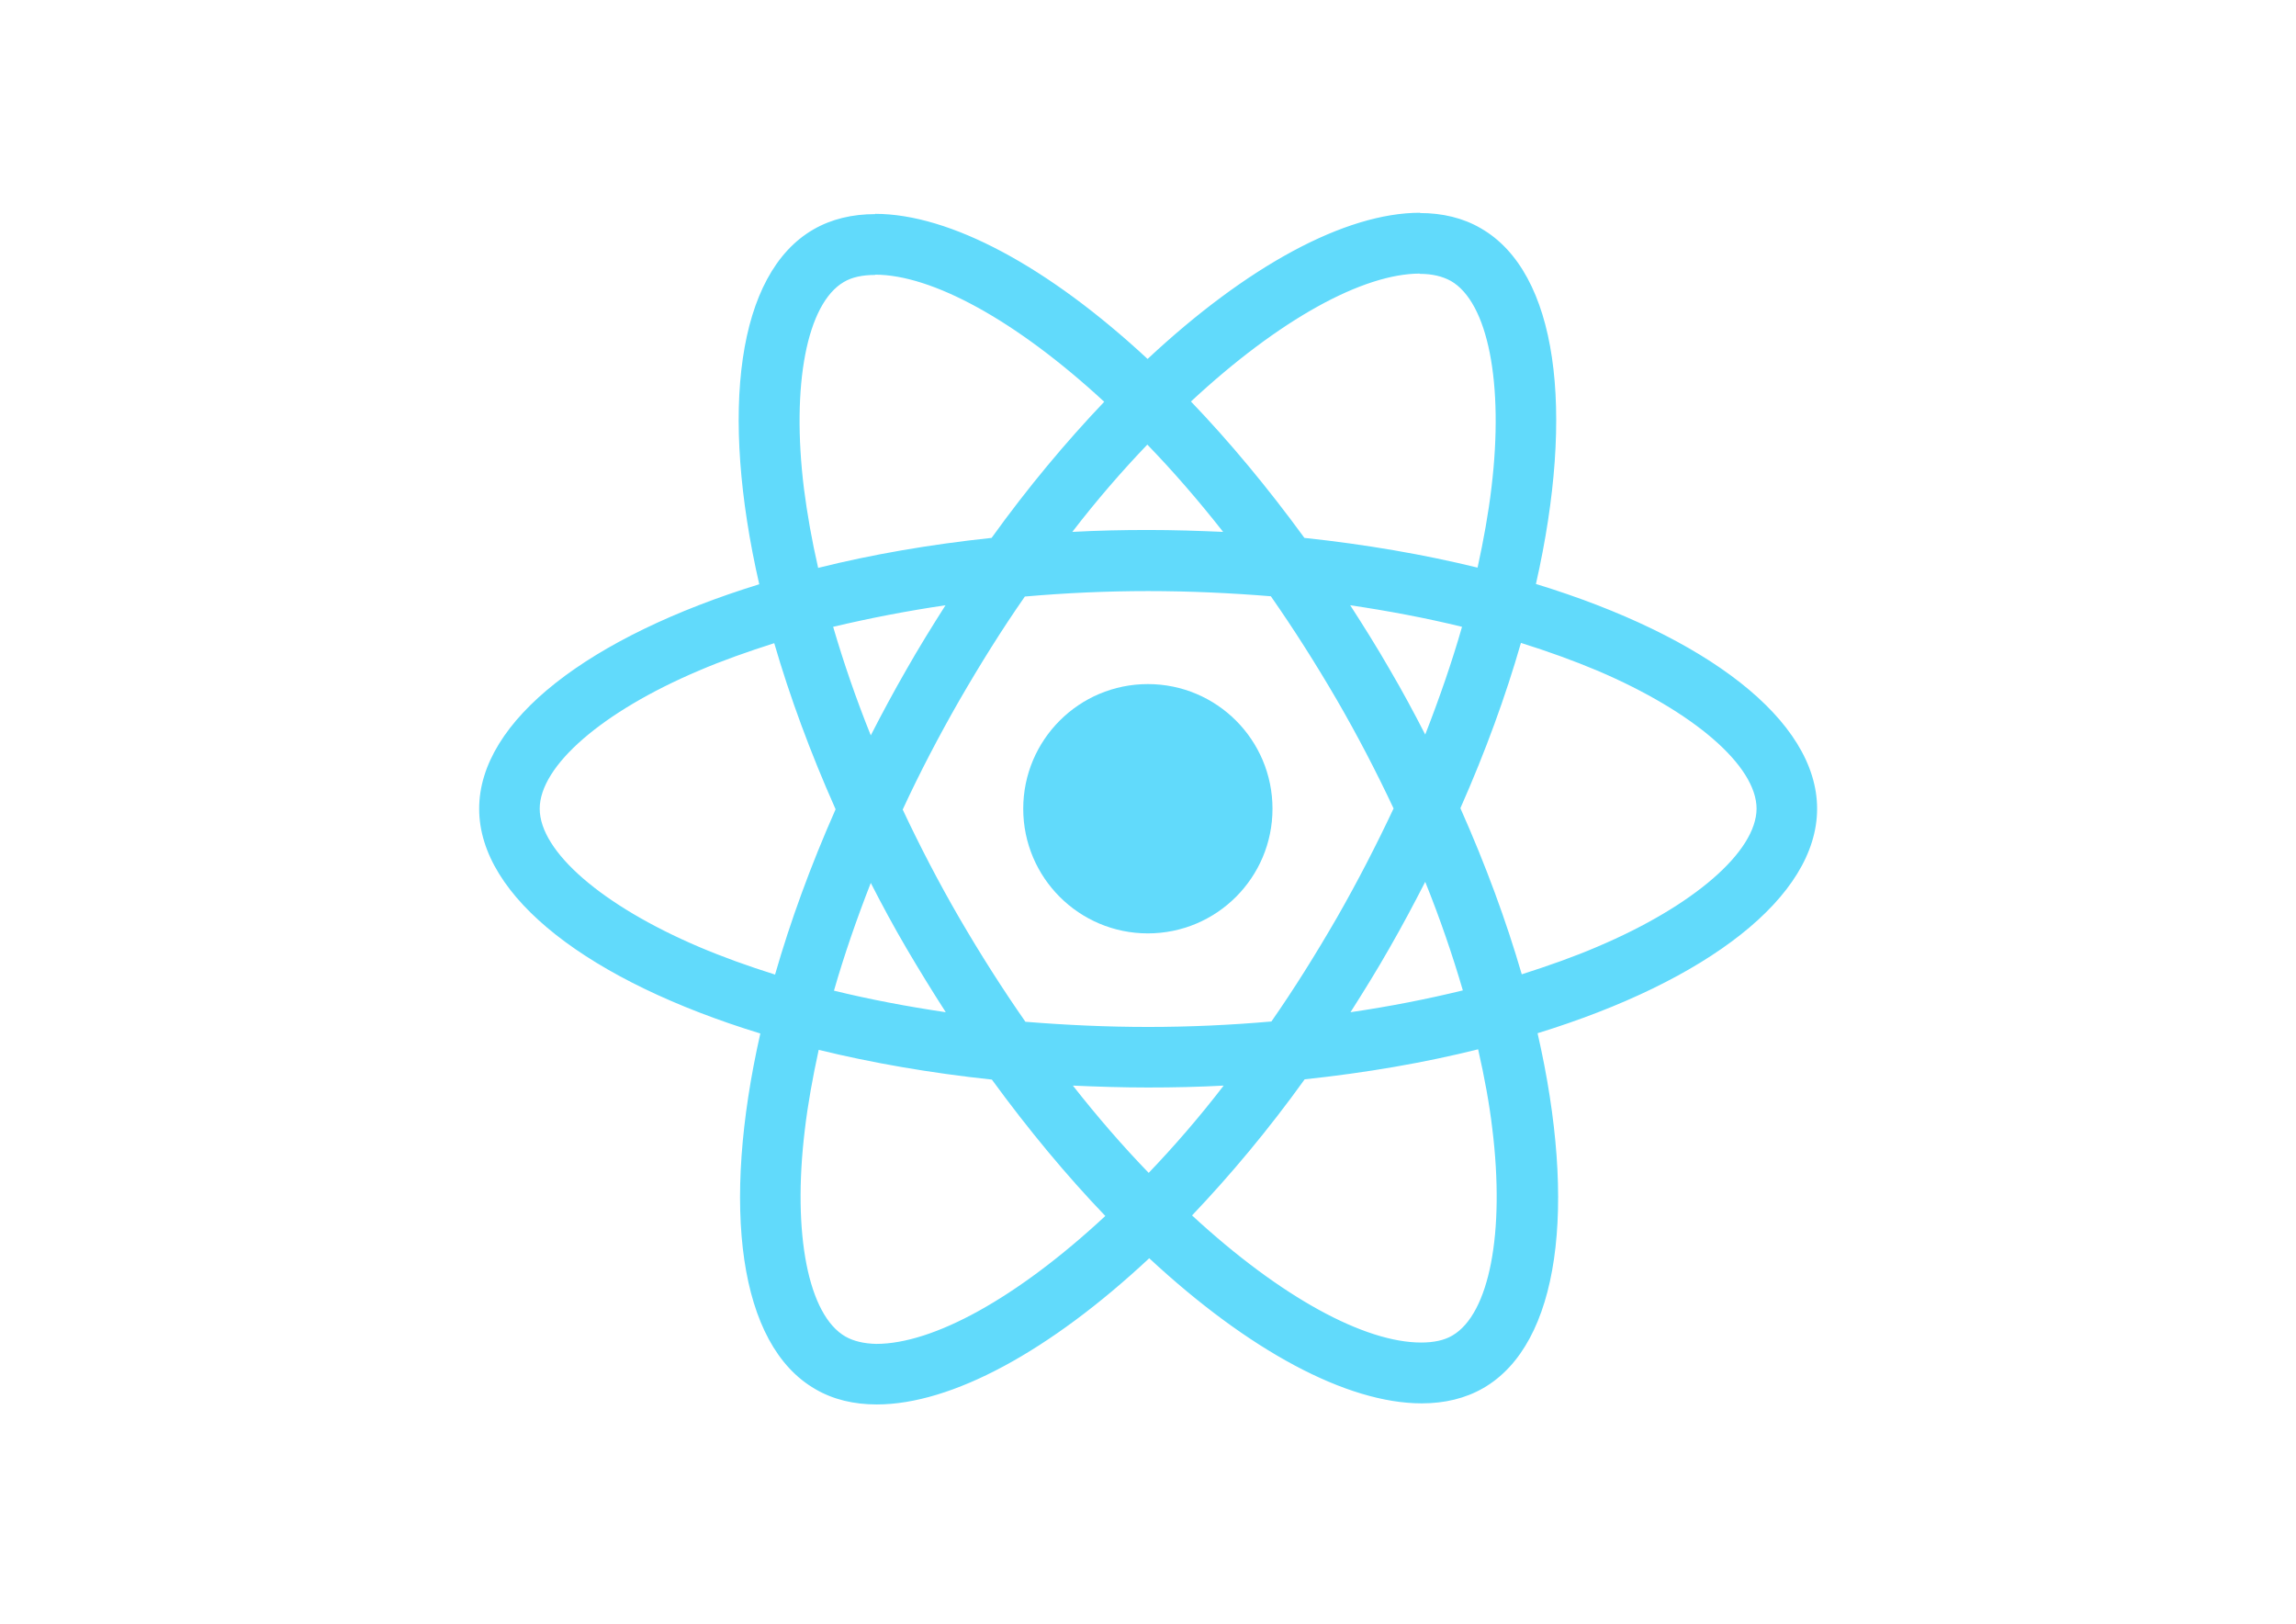
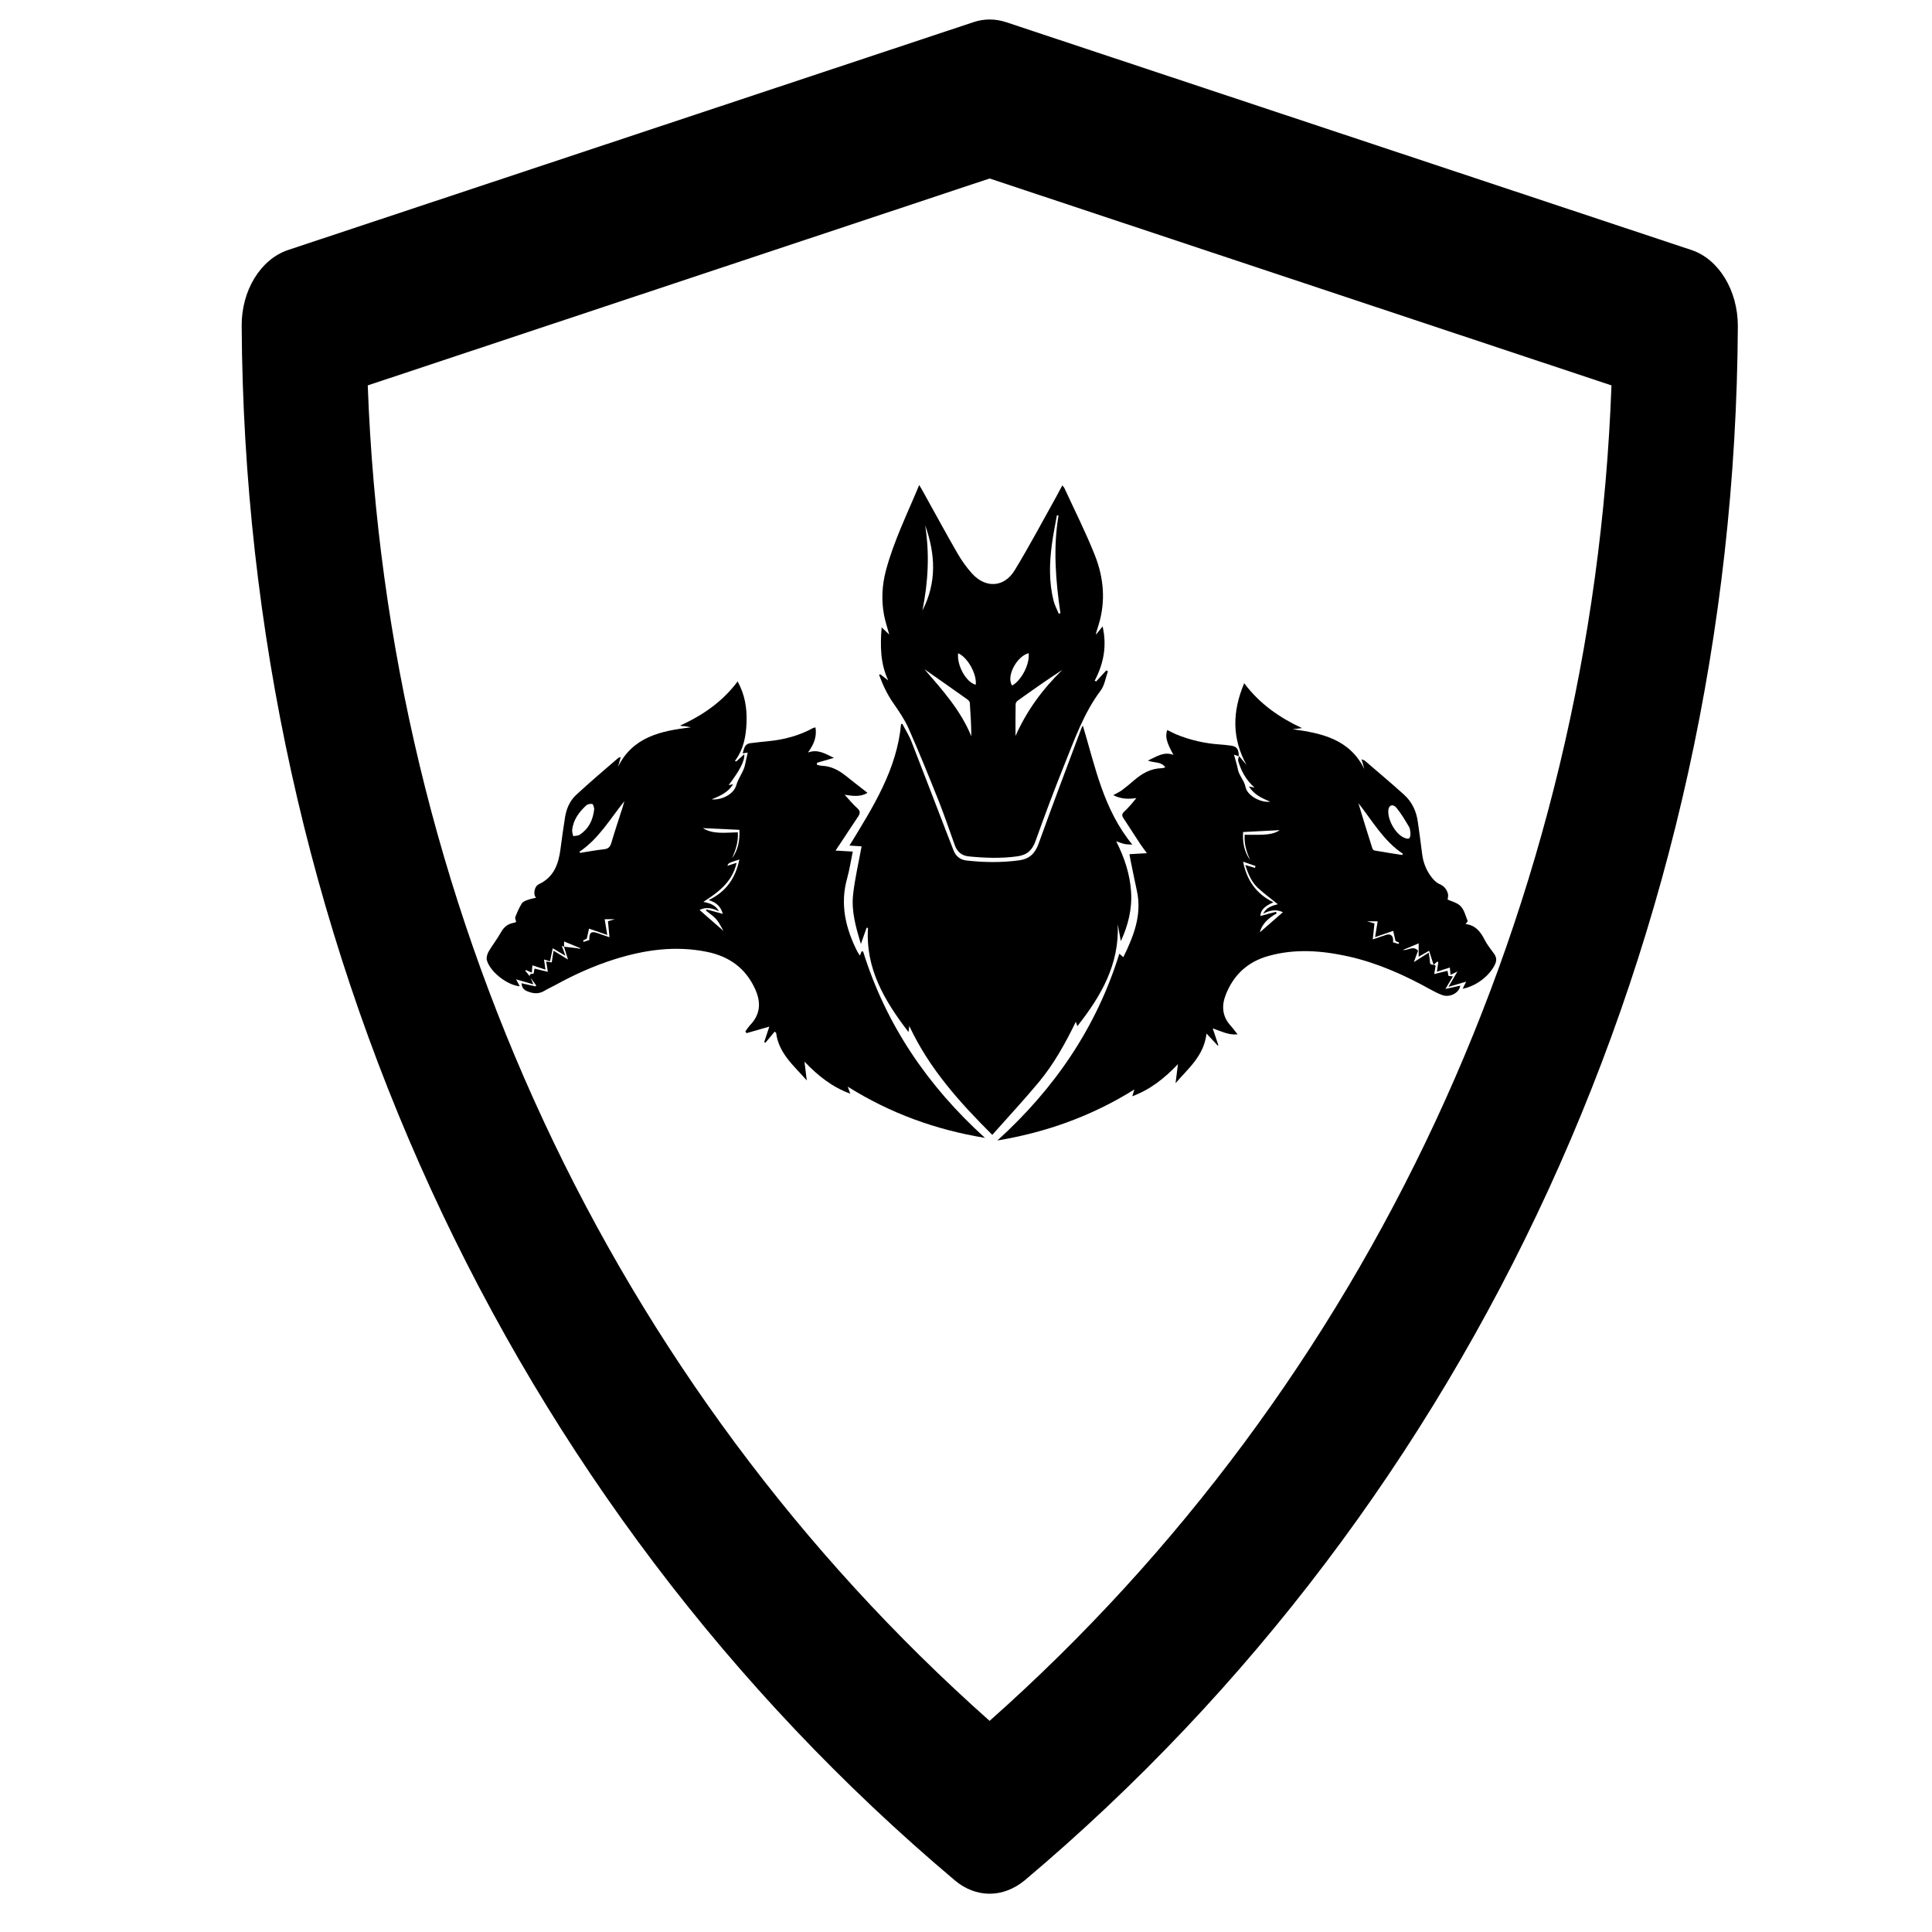
- <svg xmlns="http://www.w3.org/2000/svg" viewBox="0 0 841.9 595.3">
-   <g fill="#61DAFB">
-     <path d="M666.3 296.5c0-32.5-40.7-63.3-103.1-82.4 14.4-63.6 8-114.2-20.2-130.4-6.5-3.8-14.1-5.6-22.4-5.6v22.3c4.6 0 8.3.9 11.4 2.6 13.6 7.8 19.5 37.5 14.9 75.7-1.1 9.4-2.9 19.3-5.1 29.4-19.6-4.8-41-8.5-63.5-10.9-13.5-18.5-27.5-35.3-41.6-50 32.6-30.3 63.2-46.9 84-46.9V78c-27.5 0-63.5 19.6-99.9 53.6-36.4-33.8-72.4-53.2-99.9-53.2v22.3c20.7 0 51.4 16.5 84 46.6-14 14.7-28 31.4-41.3 49.9-22.6 2.4-44 6.1-63.6 11-2.3-10-4-19.7-5.2-29-4.7-38.2 1.1-67.9 14.6-75.8 3-1.8 6.9-2.6 11.5-2.6V78.5c-8.4 0-16 1.8-22.6 5.6-28.1 16.2-34.4 66.7-19.9 130.1-62.2 19.2-102.7 49.9-102.7 82.3 0 32.5 40.7 63.3 103.1 82.4-14.4 63.6-8 114.2 20.2 130.4 6.5 3.8 14.1 5.6 22.5 5.6 27.5 0 63.5-19.6 99.9-53.6 36.4 33.8 72.4 53.2 99.9 53.2 8.4 0 16-1.8 22.6-5.6 28.1-16.2 34.4-66.7 19.9-130.1 62-19.1 102.5-49.9 102.5-82.3zm-130.2-66.7c-3.7 12.9-8.3 26.2-13.5 39.5-4.1-8-8.4-16-13.1-24-4.6-8-9.5-15.8-14.4-23.4 14.2 2.1 27.9 4.7 41 7.9zm-45.8 106.5c-7.8 13.5-15.8 26.3-24.1 38.2-14.9 1.3-30 2-45.2 2-15.1 0-30.2-.7-45-1.9-8.3-11.9-16.4-24.6-24.2-38-7.6-13.1-14.5-26.4-20.8-39.8 6.2-13.4 13.2-26.8 20.7-39.9 7.8-13.5 15.8-26.3 24.1-38.2 14.9-1.3 30-2 45.2-2 15.1 0 30.2.7 45 1.9 8.3 11.9 16.4 24.6 24.2 38 7.6 13.1 14.5 26.4 20.8 39.8-6.3 13.4-13.2 26.8-20.7 39.9zm32.3-13c5.4 13.4 10 26.8 13.8 39.8-13.1 3.2-26.9 5.9-41.2 8 4.9-7.7 9.8-15.6 14.4-23.7 4.6-8 8.9-16.1 13-24.1zM421.2 430c-9.3-9.6-18.6-20.3-27.8-32 9 .4 18.2.7 27.5.7 9.4 0 18.7-.2 27.8-.7-9 11.7-18.3 22.4-27.5 32zm-74.4-58.9c-14.2-2.1-27.9-4.7-41-7.9 3.7-12.9 8.3-26.2 13.5-39.5 4.1 8 8.4 16 13.1 24 4.7 8 9.5 15.8 14.4 23.4zM420.7 163c9.3 9.6 18.6 20.3 27.8 32-9-.4-18.2-.7-27.5-.7-9.4 0-18.7.2-27.8.7 9-11.7 18.3-22.4 27.5-32zm-74 58.9c-4.9 7.7-9.8 15.6-14.4 23.7-4.6 8-8.9 16-13 24-5.4-13.4-10-26.8-13.8-39.8 13.1-3.1 26.9-5.8 41.2-7.9zm-90.5 125.2c-35.4-15.1-58.3-34.9-58.3-50.6 0-15.7 22.9-35.6 58.3-50.6 8.6-3.7 18-7 27.7-10.1 5.7 19.6 13.2 40 22.5 60.9-9.2 20.8-16.6 41.1-22.2 60.6-9.9-3.1-19.3-6.5-28-10.2zM310 490c-13.6-7.8-19.5-37.5-14.9-75.7 1.1-9.4 2.9-19.3 5.1-29.4 19.6 4.8 41 8.5 63.5 10.9 13.5 18.5 27.5 35.3 41.6 50-32.6 30.3-63.2 46.9-84 46.9-4.5-.1-8.3-1-11.3-2.7zm237.2-76.2c4.7 38.2-1.1 67.9-14.6 75.8-3 1.8-6.9 2.6-11.5 2.6-20.7 0-51.4-16.5-84-46.6 14-14.7 28-31.4 41.3-49.9 22.6-2.4 44-6.1 63.6-11 2.3 10.1 4.1 19.8 5.2 29.1zm38.5-66.7c-8.6 3.7-18 7-27.7 10.1-5.7-19.6-13.2-40-22.5-60.9 9.2-20.8 16.6-41.1 22.2-60.6 9.9 3.1 19.3 6.5 28.1 10.2 35.4 15.1 58.3 34.9 58.3 50.6-.1 15.7-23 35.6-58.4 50.6zM320.8 78.4z" />
-     <circle cx="420.9" cy="296.5" r="45.7" />
-     <path d="M520.5 78.1z" />
+ <svg xmlns="http://www.w3.org/2000/svg" version="1.1" id="Layer_1" x="0px" y="0px" viewBox="0 0 1200 1200" style="enable-background:new 0 0 1200 1200;" xml:space="preserve">
+   <defs id="defs15">
+     <rect x="428.571" y="756.901" width="358.838" height="49.395" id="rect2881" />
+   </defs>
+   <g id="g10" transform="matrix(0.6224226,0,0,0.6224226,253.3806,177.9458)" style="stroke-width:51.412;stroke-miterlimit:4;stroke-dasharray:none;fill:#000000">
+     <path d="m 1023.5,676.9 c 0.7,0.2 2.1,0.6 2,0.7 -0.3,2.6 -0.8,5.2 -1.4,8.5 4.8,-1.1 8.9,-2.1 13.3,-3.2 0.4,1.8 0.7,3.3 1,5.1 1.3,0.1 2.5,0.2 4.4,0.4 -2.4,4.1 -4.7,7.9 -7.5,12.6 5.5,-1.2 10.1,-2.3 14.8,-3.3 -0.8,7.1 -10.4,12.2 -17.9,9.4 -4.2,-1.5 -8.2,-3.6 -12.2,-5.8 -25.6,-14.2 -52.2,-26.1 -80.8,-32.6 -26.8,-6 -53.7,-8.2 -80.6,-0.6 -20.7,5.8 -34.8,18.9 -42.6,38.9 -4.3,11.2 -3.3,21.5 5,30.7 2.2,2.4 4.1,5.1 6.9,8.6 -9.4,0.9 -16.6,-3.3 -24.8,-5.9 2,6.1 3.8,11.4 5.6,16.7 -0.2,0.1 -0.4,0.3 -0.6,0.4 -3.4,-3.6 -6.8,-7.2 -11.2,-12 -2.6,22.4 -18.3,34.8 -30.9,49.5 0.7,-5.8 1.5,-11.7 2.4,-19 -13.5,14.2 -27.5,25.3 -45.6,32.1 0.8,-2.5 1.3,-4 2.1,-6.8 -42.3,26.4 -87.5,42.7 -136.7,50.9 57,-51.7 98.8,-112.6 121.7,-186.4 1.8,1.5 2.7,2.3 4,3.5 10.3,-21.1 18.8,-42.3 13.5,-66.3 -2.2,-10.1 -4.2,-20.2 -6.3,-30.3 -0.4,-1.9 -0.7,-3.9 -1.1,-6.2 5.6,-0.3 10.8,-0.6 17.4,-1 -2.9,-4 -5,-6.8 -6.9,-9.6 -5.6,-8.5 -11.1,-17 -16.6,-25.5 -1.6,-2.4 -1.5,-4.2 0.9,-6.4 4.3,-4 8.2,-8.6 12.1,-13.5 -7.6,1.1 -14.8,1.2 -23.1,-2.9 3.8,-2.1 6.5,-3.3 8.8,-5 4.1,-3.1 8.1,-6.4 12,-9.8 7.9,-6.8 16.5,-11.8 27.3,-12.1 1.1,0 2.3,-0.4 3.9,-0.8 -4.1,-6.1 -10.9,-4.2 -17.4,-6.8 8.7,-4 15.8,-9.3 25.5,-5.7 -7,-12.8 -8.4,-18.1 -6.2,-24.8 3,1.4 5.8,3 8.8,4.3 14,5.7 28.5,9.1 43.6,10.1 3.3,0.2 6.6,0.6 9.9,1 7,0.7 9.1,3.2 9.1,10.8 -1.2,-0.4 -2.4,-0.8 -4.8,-1.6 1.5,5.5 3,9.8 3.8,14.3 1.2,6.6 6.3,11.1 7.7,17.9 1.7,8.7 15.1,16 24.7,14.7 -8.6,-3.5 -16.2,-7.1 -21.3,-15.2 1.8,0.4 3,0.7 5.6,1.2 -8.8,-8 -13.4,-16.9 -16.3,-26.7 -0.4,-1.4 0.5,-3.2 0.8,-4.9 2.5,3 5,5.9 7.5,8.9 -14.6,-26.5 -14.3,-53.1 -2.3,-81.5 15.5,20.7 35.2,34.3 57.7,44.8 -3.1,0.4 -6.2,0.7 -9.3,1.1 29.1,4 56.8,9.9 71.5,39.8 -0.9,-3 -1.7,-6 -2.8,-9.8 1.7,0.8 2.7,0.9 3.4,1.5 13.1,11.3 26.4,22.4 39.2,34 7.9,7.2 12.2,16.6 13.6,27.2 1.4,10.4 3,20.8 4.2,31.2 1,9 4.2,17.1 9.8,24.2 2,2.5 4.6,5.1 7.5,6.4 4.8,2 7.5,5.4 8.6,10.1 0.4,1.6 -0.2,3.5 -0.4,5.4 3.6,1.7 9.5,3 13,6.6 3.6,3.7 4.9,9.7 7,14.7 0.2,0.6 -1.2,1.8 -1.9,2.8 -0.1,-0.1 0.1,0.4 0.4,0.4 9.2,1.3 14.2,7.3 18.2,15.2 2.5,5 6.1,9.5 9.4,14 2.6,3.4 3.1,6.8 1.3,10.7 -5.3,11.5 -18.6,21.9 -32.4,24.6 1.2,-2.4 2.2,-4.3 3.5,-7.1 -5.8,1.7 -11.1,3.2 -17.7,5.2 3.2,-5.4 5.8,-9.8 9,-15.3 -3,1.4 -4.7,2.3 -6.9,3.3 -0.2,-2.5 -0.4,-4.7 -0.7,-7.3 -4.2,1.4 -8.1,2.7 -12.9,4.2 0.5,-3.5 0.9,-6.5 1.4,-9.5 -0.3,-0.2 -0.6,-0.5 -0.9,-0.7 -1.4,1.1 -2.6,2.2 -3.8,3.3 -1.5,-4.6 -3,-9.2 -4.5,-14 -3.9,2.2 -7.6,4.3 -10.4,5.9 0,-4.2 0,-8.4 0,-13.3 -6.1,2.6 -11,4.6 -15.8,6.6 5.2,0.8 10.1,-4.8 15.2,0.7 -1.2,3.3 -2.5,6.7 -4.2,11.4 5.5,-3.5 9.9,-6.3 14.8,-9.4 0.5,3.4 1.2,6.2 1.2,8.9 0,2.9 1.7,3.2 3.7,3.2 z M 992.2,567.3 c 0.2,-0.4 0.5,-0.8 0.7,-1.2 -19.4,-12.9 -30.5,-32.9 -44.4,-50.5 4.4,15.1 9.1,29.9 13.8,44.8 0.3,1 1.3,2.3 2.1,2.4 9.2,1.6 18.5,3.1 27.8,4.5 z m 8.2,-22.1 c -0.3,-1.3 -0.2,-3.9 -1.3,-5.8 -3.9,-6.5 -7.7,-13.2 -12.5,-19 -3.4,-4.2 -7.3,-3.1 -8.1,1.1 -1.7,9.5 6.7,24.9 15.7,28.6 4.8,2 6.3,1 6.2,-4.9 z M 866.2,624 c 0.2,0.5 0.5,1.1 0.7,1.6 -8.3,4.6 -14.8,10.7 -16.8,18.9 7.1,-6.2 15,-13.1 23,-20.1 -6.2,-3 -12.6,-2.2 -19.7,1.5 3.4,-6.6 9.2,-7.9 14.6,-9.5 -6.9,-5.6 -13.7,-10.6 -19.9,-16.3 -6.3,-5.9 -9.6,-13.6 -12.5,-22.8 3.9,1.2 6.7,2.1 9.6,2.9 0.2,-0.6 0.4,-1.3 0.6,-1.9 -3.9,-1.4 -7.9,-2.7 -12.4,-4.3 3.7,18.5 13.1,32.2 30.3,40.5 -9.2,3.9 -13.1,8.4 -13,13.7 5,-1.5 10.3,-2.8 15.5,-4.2 z m -25.7,-51.5 c -3.6,-8 -6.2,-16.2 -5.5,-25.4 6.5,0 12.6,0.2 18.7,-0.1 6.1,-0.3 12.1,-1.4 16.2,-4.5 -11.3,0.6 -23.7,1.2 -36.5,1.9 -0.6,9.7 0.9,19.5 7.1,28.1 z m 127.2,61 c -3.7,0 -6.8,0 -10.7,0 2.9,0.8 5.1,1.4 7.5,2.1 -0.6,5.3 -1.1,10.3 -1.7,15.9 5,-1.7 9.2,-3.1 13.4,-4.5 3.9,-1.3 6.6,0.5 6.9,4.6 0.1,0.9 -0.1,1.9 -0.1,2.8 2,0.6 3.8,1.2 5.6,1.7 0.2,-0.5 0.4,-0.9 0.5,-1.4 -1.4,-0.6 -2.7,-1.1 -3.6,-1.5 -0.8,-3.4 -1.5,-6.6 -2.3,-10.2 -6,2.1 -11.7,4.1 -18.1,6.3 0.9,-5.7 1.8,-10.5 2.6,-15.8 z" id="path17455" style="stroke-width:51.412;stroke-miterlimit:4;stroke-dasharray:none;fill:#000000" />
+     <path d="m 122,689 c 0.9,2.2 1.9,4.5 3.2,7.4 -5.9,-1.7 -11.2,-3.2 -17.3,-5 1.5,2.7 2.5,4.7 3.7,6.9 -12.5,-0.9 -30.1,-14.8 -32.9,-26.3 -0.6,-2.5 0.5,-5.9 1.8,-8.3 3.8,-6.5 8.5,-12.4 12.1,-18.9 2.9,-5.2 6.6,-8.6 12.5,-9.7 1.3,-0.2 2.5,-0.8 2.9,-1 -0.4,-1.9 -1.3,-3.6 -0.9,-4.8 1.8,-4.6 3.8,-9.2 6.4,-13.5 0.9,-1.6 3.3,-2.7 5.2,-3.4 2.9,-1.1 6.1,-1.7 9.2,-2.5 -3.2,-2.8 -1.9,-11.3 2.7,-13.4 15.3,-7.2 19.8,-20.5 21.7,-35.7 1.3,-10.2 2.8,-20.5 4.4,-30.7 1.3,-8.7 4.7,-16.7 11,-22.6 13.7,-12.7 27.9,-24.7 42,-36.9 0.5,-0.4 1.2,-0.5 2.7,-1.1 -1.1,3.8 -1.9,6.8 -2.8,9.9 14.7,-29.8 42.3,-35.9 72.8,-39.5 -2.8,-0.5 -4.3,-0.9 -5.9,-1.1 -1.6,-0.1 -3.1,0 -4.9,-0.6 22.5,-10.3 42.3,-23.8 57.4,-44.1 7.3,13.3 9.4,26.7 8.9,40.8 -0.5,13.8 -2.9,27 -11.6,38.5 0.4,0.2 0.9,0.4 1.3,0.6 2.6,-2.4 5.3,-4.7 8,-7.2 0.8,6 -4.3,16 -15.6,30.8 1.6,-0.3 2.7,-0.5 4.5,-0.9 -5,8.1 -12.7,11.5 -21.4,15.1 10.1,0.9 22,-5.1 24.6,-14.2 2.1,-7.6 7.6,-13.5 8.9,-21.3 0.6,-3.5 1.6,-7 2.5,-11.2 -2.1,0.3 -3.4,0.5 -5.1,0.8 0.9,-2.7 1.3,-5.3 2.6,-7.3 0.9,-1.4 2.9,-2.6 4.6,-2.8 6.3,-0.9 12.6,-1.4 18.9,-2.1 15.6,-1.6 30.4,-5.5 44.2,-13.1 0.5,-0.3 1.2,-0.3 2.4,-0.6 1.5,9.4 -1.7,17.1 -7.5,25 10.2,-3.6 17.4,1.4 25.9,5.4 -6.4,1.8 -11.7,3.4 -17,4.9 0.1,0.7 0.2,1.4 0.2,2.1 1.7,0.3 3.3,0.8 5,0.9 9.1,0.4 16.6,4.4 23.5,9.9 7.1,5.7 14.3,11.2 21.8,17.1 -6.8,4.1 -14.1,3.3 -22.8,1.9 4.8,5.2 8.3,9.6 12.5,13.3 3.3,2.9 3.1,5.2 1,8.4 -5.8,8.5 -11.4,17.2 -17.1,25.8 -1.5,2.3 -3.1,4.6 -5.5,8.2 6.4,0.4 11.5,0.7 17.2,1 -1.9,9.1 -3.2,18 -5.6,26.6 -7.3,25.9 -1.6,49.8 10,72.9 0.5,1 1.2,2 2.7,4.3 0.7,-1.8 1.2,-3 1.7,-4.2 0.5,0 1,0.1 1.5,0.1 22.9,73.4 64.6,134.3 121.6,186 -49.1,-8.1 -94.3,-24.4 -136.9,-51.1 1,2.7 1.6,4.3 2.5,7 -18.2,-6.7 -32.2,-17.8 -45.7,-32 0.9,7.1 1.6,12.9 2.3,18.8 -12.5,-14.4 -28,-26.8 -30.6,-47.5 -0.5,-0.4 -1,-0.8 -1.5,-1.2 -3.1,3.7 -6.1,7.4 -9.2,11.1 -0.4,-0.2 -0.8,-0.5 -1.2,-0.7 1.7,-5.1 3.4,-10.2 5.1,-15.4 -7.8,2.2 -15.3,4.4 -22.8,6.5 -0.4,-0.6 -0.7,-1.2 -1.1,-1.8 1.6,-2.1 3.1,-4.5 4.9,-6.4 10.2,-10.7 10.8,-22.6 5,-35.5 -9.5,-21.2 -26.1,-33 -48.5,-37.5 -31.3,-6.3 -61.7,-2 -91.7,7.4 -20.7,6.5 -40.5,15.4 -59.5,25.9 -3.5,1.9 -7.2,3.5 -10.6,5.6 -5.7,3.4 -11.2,3 -17.2,0.5 -3.5,-1.5 -5.5,-3.5 -5.7,-8 4.7,1 9.3,2.1 13.8,3.1 0.3,-0.3 0.6,-0.6 0.9,-0.8 -2.1,-2.9 -4.3,-5.7 -6.4,-8.6 -1.1,-3.6 2.1,-2.9 3.7,-3.3 0.3,-1.8 0.6,-3.3 0.9,-5 4.5,1.1 8.7,2.1 13.3,3.2 -0.6,-3.8 -1.1,-6.9 -1.6,-10.3 2.3,0.4 3.8,0.6 5.5,0.9 0.6,-3.9 1.1,-7.5 1.8,-11.7 4.9,3 9.4,5.7 14.4,8.8 -1.5,-4.9 -2.8,-8.9 -4,-12.8 4.3,0.5 8.7,1 13,1.5 0.9,0.1 1.8,0.4 2.8,0.7 0.1,-0.3 0.2,-0.5 0.3,-0.8 -5.1,-2.1 -10.2,-4.2 -16,-6.6 0,2.4 0,3.9 0,5.3 -0.6,-0.2 -1.2,-0.4 -2.3,-0.9 1.2,3.3 2.2,6 3.7,9.9 -4.8,-2.8 -8.5,-5.1 -12.7,-7.5 -1,4.8 -1.8,8.8 -2.7,13 -2.1,-0.6 -3.8,-1.2 -6,-1.8 0.5,3.4 0.9,6.4 1.4,10.1 -4.6,-1.5 -8.7,-2.9 -13,-4.3 -0.2,2.7 -0.4,4.8 -0.6,7.3 -2.3,-1 -4.1,-1.8 -5.9,-2.6 -0.2,0.3 -0.4,0.5 -0.6,0.8 1.8,2 3.4,4 4.9,6.1 z m 49.1,-124.9 c 0.2,0.4 0.5,0.7 0.7,1.1 8,-1.2 15.9,-2.8 23.9,-3.6 4.4,-0.5 6.1,-2.5 7.3,-6.5 3.4,-11.6 7.3,-23.1 11,-34.7 0.7,-2.2 1.3,-4.5 2,-6.8 -14.3,17.7 -25.6,37.6 -44.9,50.5 z m 14.8,-42.9 c -0.4,-1.1 -0.6,-4.2 -1.9,-4.7 -1.7,-0.6 -4.8,0.1 -6.2,1.4 -7.1,6.7 -12.9,14.3 -13.9,24.5 -0.2,2 0.6,4.1 1,6.1 2.2,-0.4 4.8,-0.3 6.5,-1.4 8.8,-5.8 13.3,-14.3 14.5,-25.9 z m 105.1,101 c 8,7 15.9,13.9 23.9,20.9 -2.3,-3.8 -4.2,-8.1 -7.1,-11.5 -2.9,-3.4 -6.8,-5.8 -10.3,-8.7 0.2,-0.4 0.3,-0.9 0.5,-1.3 5.3,1.5 10.5,2.9 16.2,4.5 -1.9,-7.1 -6.3,-11.5 -14.1,-13.8 17.7,-8.5 26.9,-22.2 30.6,-40.5 -10.9,3.5 -10.9,3.5 -11.9,6.3 3,-1 5.9,-1.9 9.2,-3 -4.3,19 -17.8,29.1 -33.2,39 6.7,1.4 12,3 15.6,9.4 -6.9,-3.4 -13.3,-4.5 -19.4,-1.3 z m 39.8,-80 c -12.8,-0.6 -24.9,-1.2 -36.5,-1.7 10.2,6.4 22.6,4.4 34.9,4.2 0.6,9.5 -2.2,17.7 -5.7,25.8 6.3,-8.6 7.7,-18.5 7.3,-28.3 z M 181,652.2 c -0.3,-7.5 1.9,-9.2 8.3,-6.9 3.7,1.3 7.5,2.6 11.8,4.1 -0.5,-5.8 -1,-10.8 -1.5,-16 2.4,-0.7 4.5,-1.3 6.9,-2 -3.6,0 -6.7,0 -10.2,0 0.9,5.3 1.7,10.2 2.6,15.7 -6.6,-2.3 -12.4,-4.3 -18.2,-6.3 -0.9,3.8 -1.5,6.9 -2.2,9.9 -1,0.5 -2.4,1.3 -3.8,2 0.2,0.4 0.4,0.8 0.6,1.3 1.9,-0.6 3.7,-1.2 5.7,-1.8 z" id="path17452" style="stroke-width:51.412;stroke-miterlimit:4;stroke-dasharray:none;fill:#000000" />
+     <path d="m 500.3,737.9 c -0.3,2.4 -0.5,3.6 -0.8,6.1 -24,-31.3 -43,-63.3 -40.4,-103.9 -0.5,-0.1 -0.9,-0.2 -1.4,-0.2 -1.8,5.2 -3.7,10.4 -5.7,16.2 -4.9,-16.2 -9.6,-32.4 -7.8,-49.1 1.8,-16.3 5.6,-32.3 8.5,-48.3 -2.7,-0.2 -6.7,-0.4 -12.1,-0.8 23.7,-38.7 47.3,-75.9 51.5,-121.3 0.4,0 0.9,-0.1 1.3,-0.1 3.1,6 6.8,11.7 9.2,18 11.6,29.6 22.9,59.3 34.4,89 2.5,6.4 5,12.7 7.4,19.1 2.3,6 6.7,9.5 13,10.2 17.6,2 35.2,2.2 52.8,-0.2 9.8,-1.4 15.6,-6.7 19.1,-16.5 13.9,-38.7 28.5,-77.1 42.9,-115.6 0.2,-0.6 0.6,-1.2 1.3,-2.3 12.4,41.2 20.5,83.6 49.4,118.8 -3.3,-0.3 -5.7,-0.2 -7.9,-0.7 -2.4,-0.5 -4.7,-1.5 -8.2,-2.6 8.3,16.4 13.6,32.6 14.8,50 1.2,17.4 -2.9,33.8 -10.2,49.6 -1,-5.6 -2.1,-11.2 -3.1,-16.8 1.7,39.7 -16.3,71.2 -40.3,101.6 -0.8,-2.3 -1.1,-3.2 -1.5,-4.4 -10.4,21.4 -21.8,42 -36.8,60.1 -14.9,17.9 -30.8,35 -46.6,52.8 -32.8,-32.7 -62.9,-66.1 -82.8,-108.7 z" id="path17449" style="stroke-width:51.412;stroke-miterlimit:4;stroke-dasharray:none;fill:#000000" />
+     <path d="m 471.2,386.9 c 2.7,2.1 5.4,4.1 8.1,6.2 -7.9,-16.8 -8.1,-34.1 -6.6,-52.9 2.9,2.8 5.1,4.8 7.6,7.1 -1.9,-6.9 -4,-13.1 -5.2,-19.4 -2.8,-15 -2,-29.9 1.9,-44.6 7.8,-29.2 21.2,-56.3 33.2,-85.2 1.4,2.4 2.3,3.8 3.1,5.3 11.6,20.8 22.9,41.8 34.8,62.4 4.1,7.2 9,14.1 14.5,20.3 13.7,15.4 32.4,14.4 43,-3.1 14.6,-24.1 27.8,-48.9 41.5,-73.5 1.9,-3.4 3.7,-7 5.9,-11 1,1.2 1.7,1.9 2.1,2.7 10.2,22.2 21.3,44.1 30.3,66.8 9,22.6 11.1,46.2 3.7,70 -0.5,1.6 -1,3.2 -1.5,4.8 -0.5,1.4 -1,2.7 -0.9,4.5 2,-2.5 4,-4.9 6.5,-8.1 4.5,19.6 1,37.2 -7.9,54.2 0.5,0.2 1,0.5 1.5,0.7 3.4,-3.7 6.7,-7.3 10.1,-11 0.5,0.3 1.1,0.6 1.6,0.9 -2.3,6.5 -3.3,14 -7.3,19.3 -17,22.7 -26.1,49 -36.5,74.8 -10,24.9 -19.4,50 -28.4,75.2 -3.2,9 -8.2,13.9 -17.9,15.3 -16.3,2.3 -32.6,1.7 -48.8,0.1 -7,-0.7 -11.6,-4.6 -13.9,-11.2 -5.2,-14.4 -10.1,-29 -15.7,-43.2 -9.8,-24.6 -19.7,-49.1 -30.4,-73.3 -4,-9 -9.8,-17.4 -15.5,-25.6 -6,-8.7 -10.3,-18 -13.9,-27.8 0.3,-0.3 0.6,-0.5 1,-0.7 z m 44.2,-5 c 17.9,20.7 36.2,41 46.8,67 -0.1,-11.3 -0.7,-22.4 -1.5,-33.4 -0.1,-1.2 -1.3,-2.7 -2.4,-3.4 -14.3,-10.2 -28.6,-20.2 -42.9,-30.2 z m 90.9,66.6 c 11.3,-25.4 27.2,-46.9 46.7,-65.9 -15.2,9.9 -29.9,20.2 -44.5,30.7 -1.1,0.7 -2.1,2.4 -2.1,3.6 -0.2,10.2 -0.1,20.4 -0.1,31.6 z m 42.9,-219.9 c -0.5,-0.1 -1.1,-0.2 -1.6,-0.3 -1.7,9.6 -3.7,19.2 -5,28.9 -2.5,18.8 -3,37.6 1.6,56.1 1.1,4.6 3.5,8.9 5.3,13.3 0.5,-0.2 1,-0.4 1.6,-0.6 -4.7,-32.4 -7.4,-64.8 -1.9,-97.4 z m -133.1,9.6 c 4.6,28.6 3,56.9 -2.7,85.1 14.5,-27.9 13,-56.4 2.7,-85.1 z m 103.3,127.7 c -12.4,3.3 -22.7,24 -16.4,32.3 9.4,-5.3 17.7,-21.6 16.4,-32.3 z M 549,366 c -1.3,12.5 8.2,29.1 17.6,31.4 C 567.9,387 558.6,370 549,366 Z" id="path17446" style="stroke-width:51.412;stroke-miterlimit:4;stroke-dasharray:none;fill:#000000" />
  </g>
+   <path d="m 614.665,1176.227 c -7.585,0 -15.169,-2.85 -21.616,-8.314 C 313.746,932.512 152.384,580.716 150.109,202.553 149.919,180.462 161.865,160.983 178.93,155.282 L 604.805,13.709 c 6.447,-2.138 13.273,-2.138 19.91,0 L 1050.589,155.282 c 17.065,5.701 28.821,25.179 28.821,47.27 -2.086,377.925 -163.638,729.959 -442.94,965.361 -6.636,5.463 -14.221,8.314 -21.806,8.314 z M 228.42,239.371 C 240.176,561 379.353,860.062 614.665,1068.86 849.977,860.062 989.154,561 1000.91,239.371 L 614.665,110.862 Z" id="path31" style="stroke-width:2.122" />
+   <text xml:space="preserve" id="text2879" style="font-style:normal;font-weight:normal;font-size:40px;line-height:1.25;font-family:sans-serif;white-space:pre;shape-inside:url(#rect2881);fill:#000000;fill-opacity:1;stroke:none" />
</svg>
